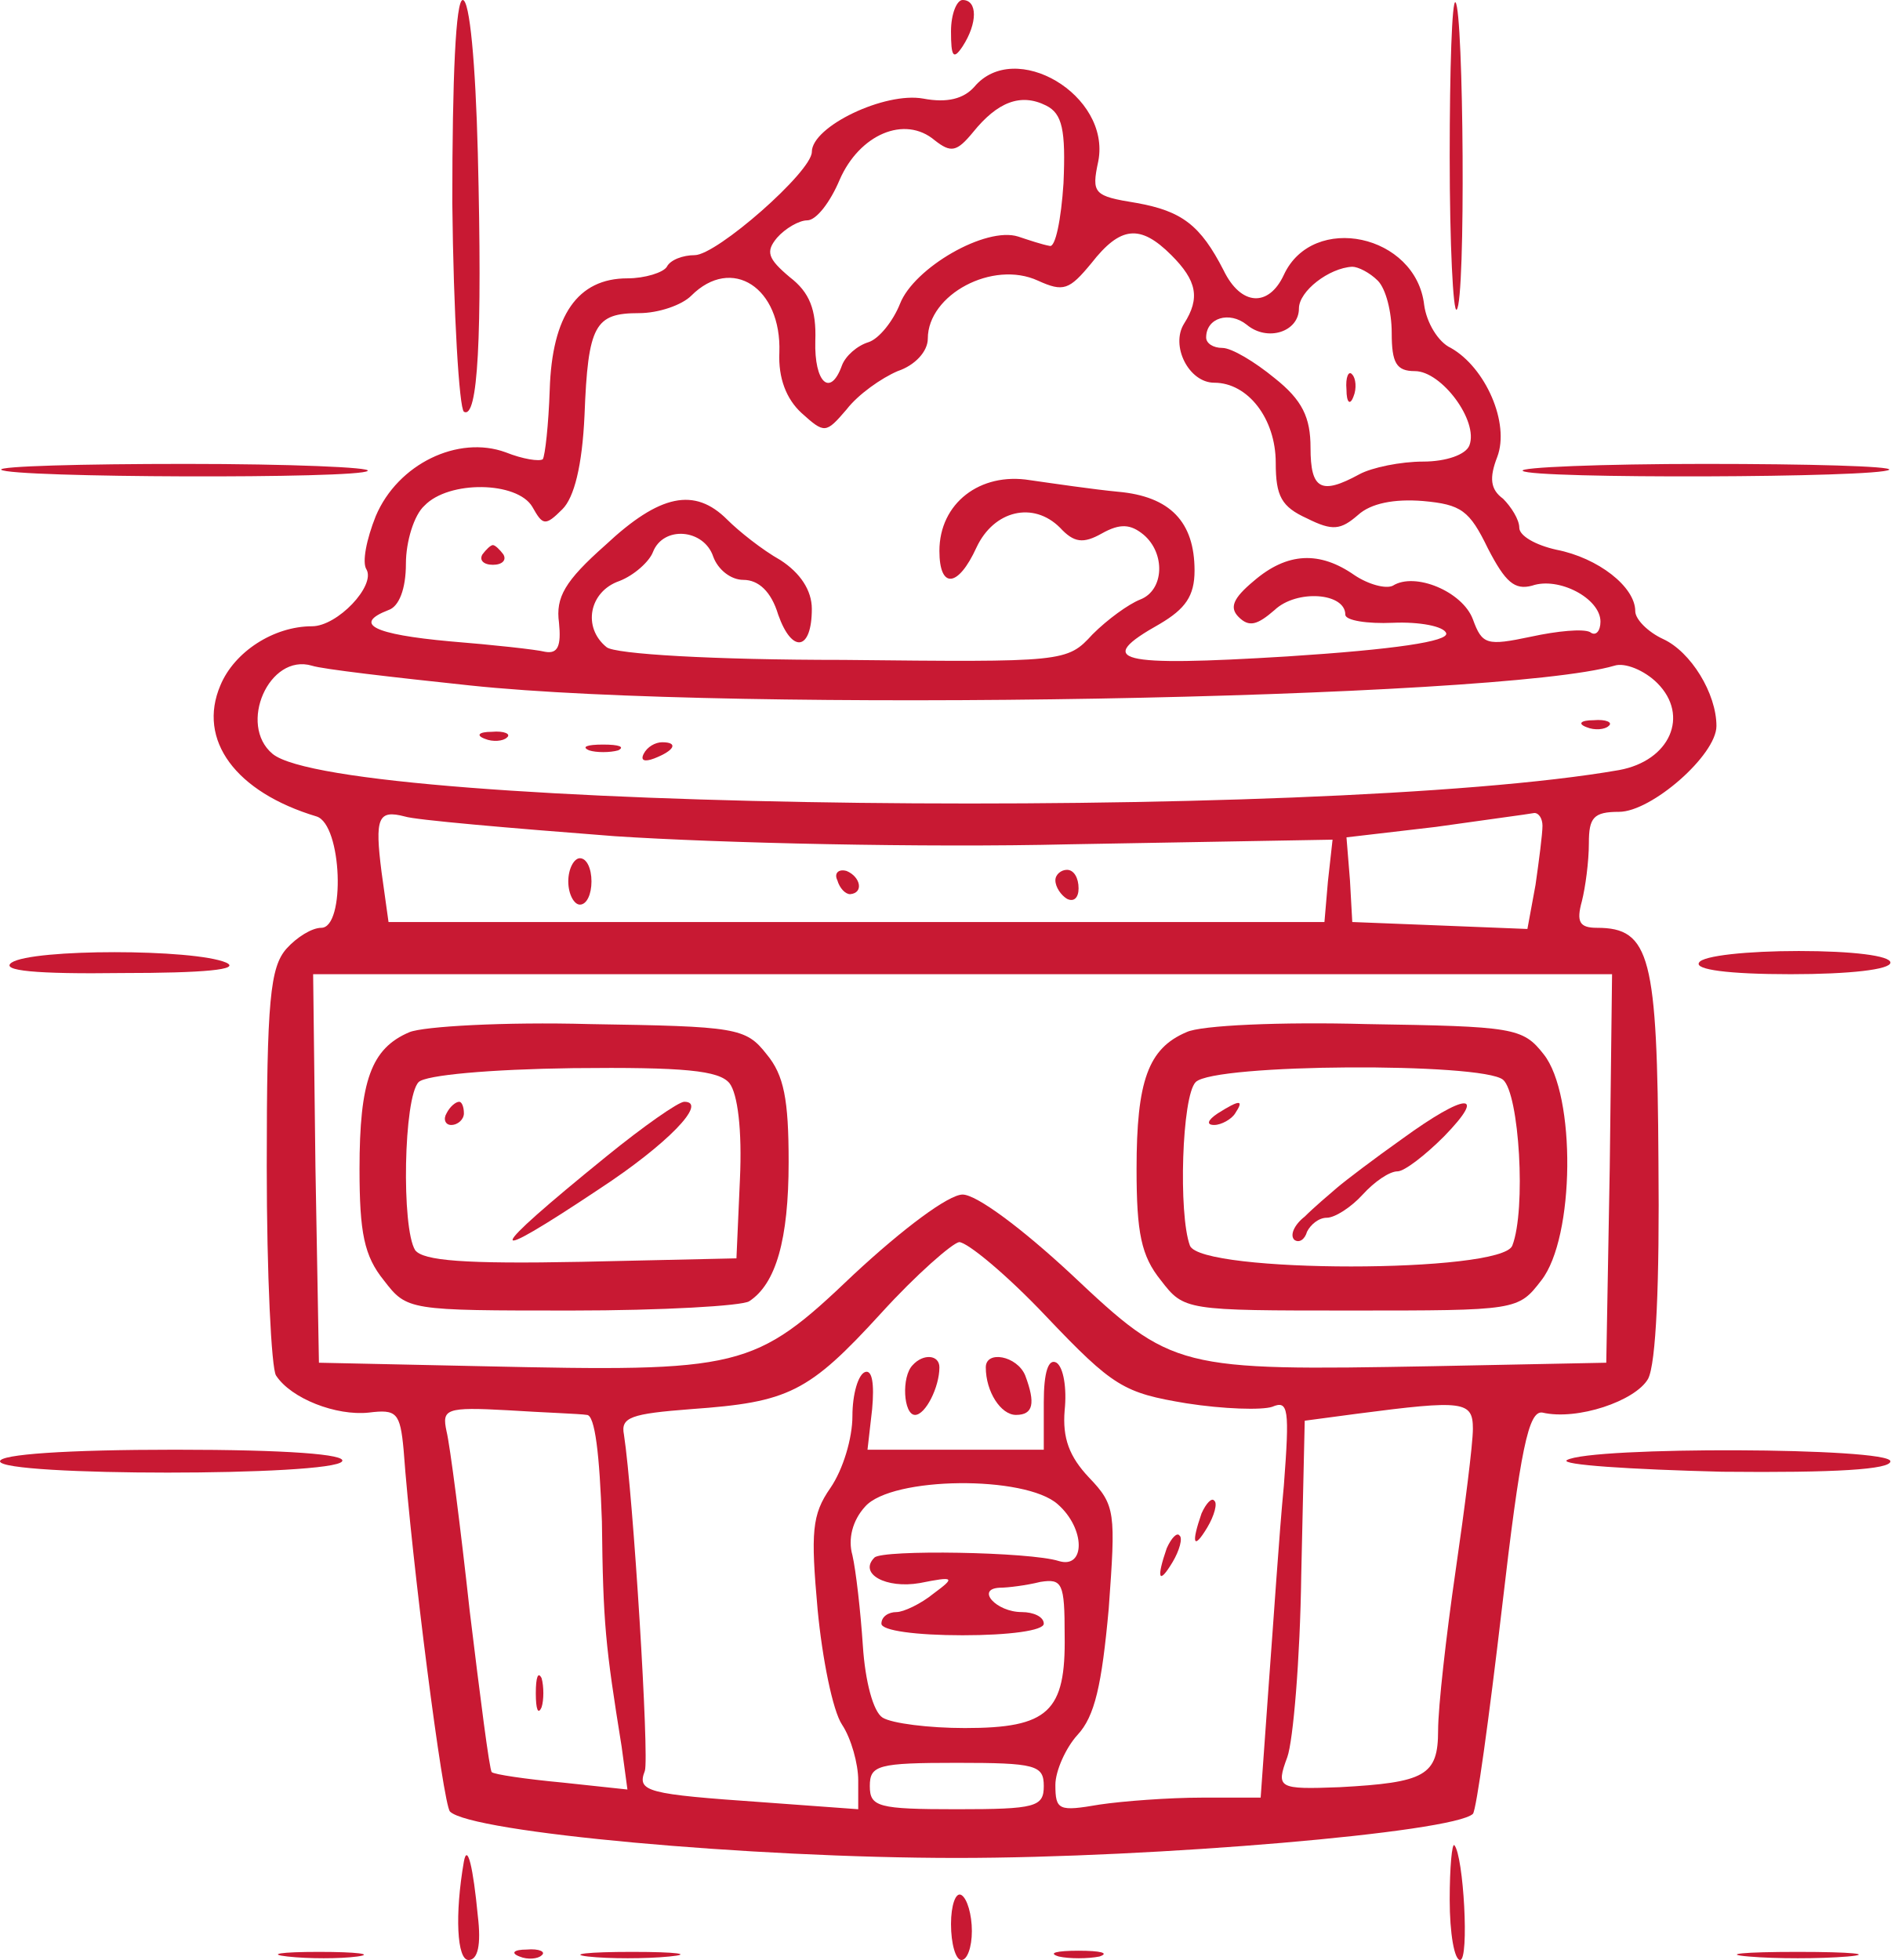
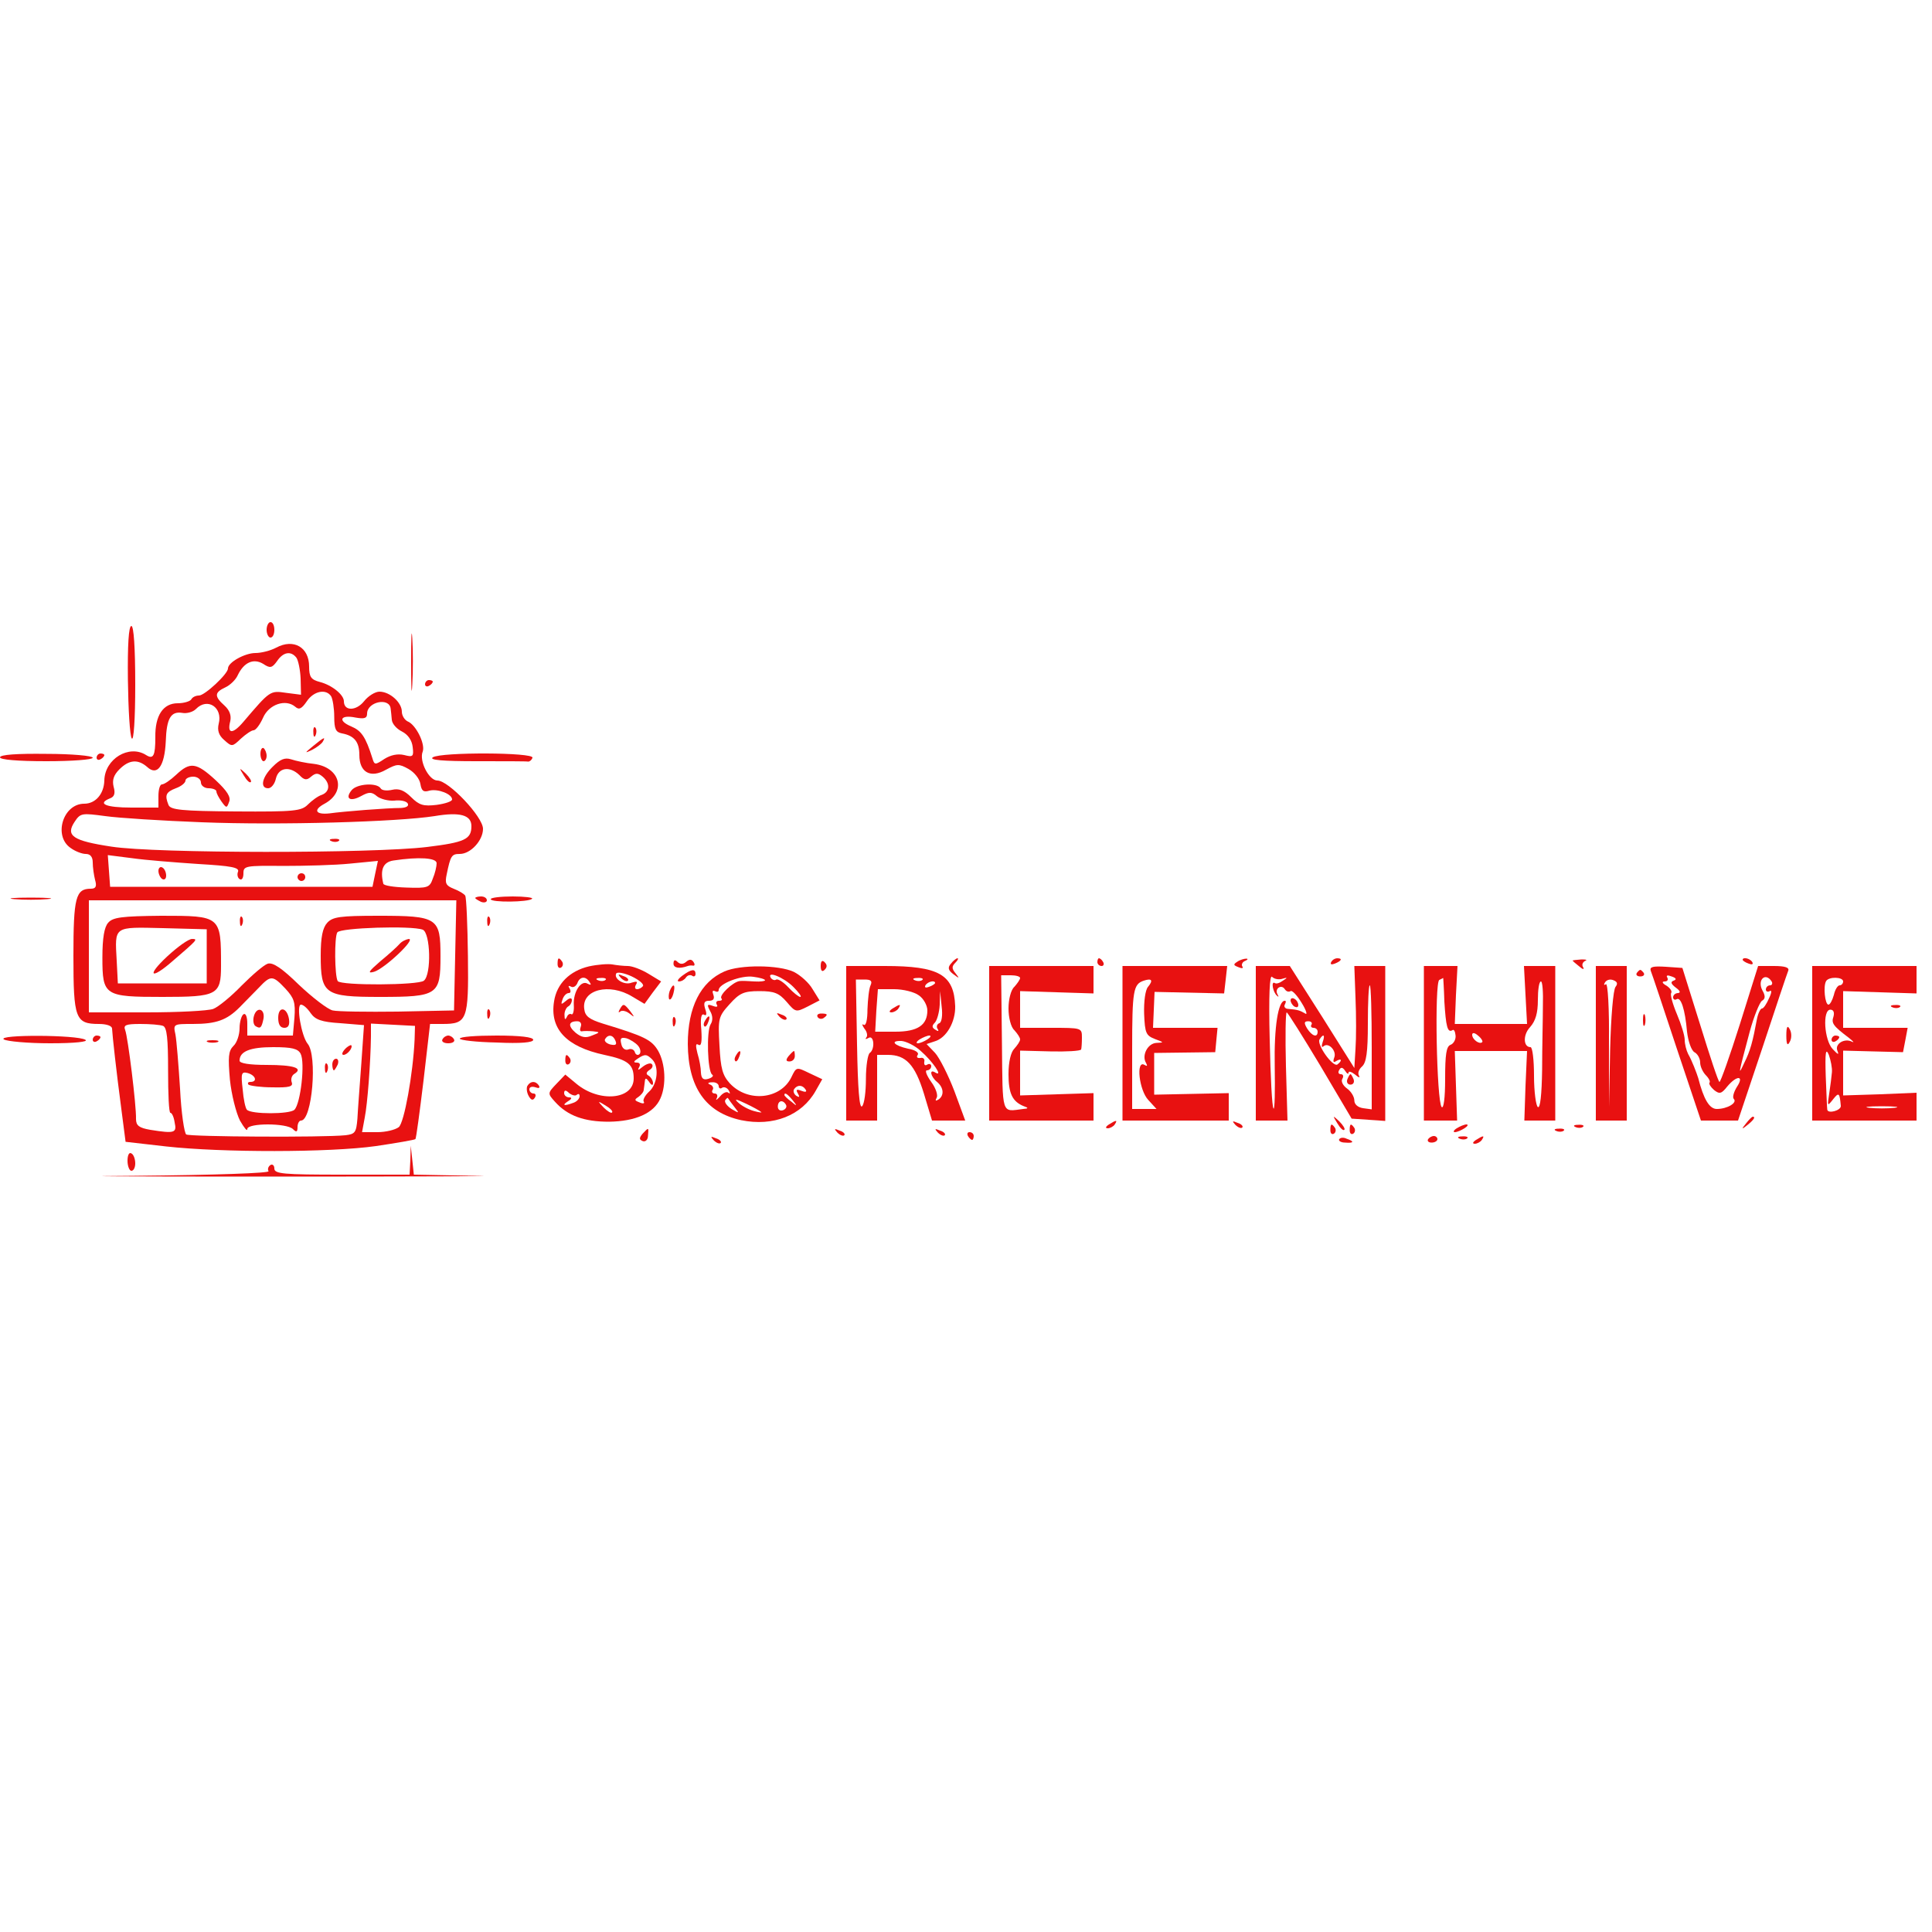
- <svg xmlns="http://www.w3.org/2000/svg" version="1.0" width="163pt" height="169pt" viewBox="0 0 163 169" preserveAspectRatio="xMidYMid meet">
-   <g transform="translate(0,169) scale(0.1,-0.1)" fill="#c81933" stroke="none">
-     <path d="M390 1515 c1 -96 6 -177 10 -180 12 -7 16 63 12 223 -2 78 -7 132 -13 132 -6 0 -9 -66 -9 -175z" />
-     <path d="M820 1663 c0 -22 2 -25 10 -13 13 20 13 40 0 40 -5 0 -10 -12 -10 -27z" />
-     <path d="M1250 1555 c0 -76 3 -135 6 -132 8 7 6 258 -1 265 -3 3 -5 -57 -5 -133z" />
-     <path d="M840 1615 c-9 -10 -23 -14 -44 -10 -33 6 -96 -24 -96 -46 0 -17 -82 -89 -101 -89 -10 0 -21 -4 -24 -10 -3 -5 -19 -10 -34 -10 -43 0 -65 -32 -67 -96 -1 -30 -4 -57 -6 -60 -3 -2 -17 0 -32 6 -41 15 -93 -10 -112 -55 -8 -20 -12 -40 -8 -46 8 -14 -25 -49 -47 -49 -33 0 -67 -22 -79 -51 -20 -47 13 -92 83 -113 22 -7 25 -96 4 -96 -8 0 -21 -8 -30 -18 -14 -16 -17 -44 -17 -188 0 -93 4 -174 8 -180 13 -20 52 -35 80 -32 24 3 27 0 30 -32 7 -96 34 -306 40 -312 18 -18 259 -40 437 -40 171 0 428 22 445 38 3 3 14 83 25 177 16 138 23 171 35 169 30 -7 80 10 91 29 7 13 10 83 9 187 -1 177 -7 202 -53 202 -15 0 -18 5 -13 23 3 12 6 34 6 50 0 22 4 27 26 27 28 0 84 49 84 74 0 28 -22 64 -46 75 -13 6 -24 17 -24 24 0 21 -32 46 -68 53 -18 4 -32 12 -32 19 0 7 -7 18 -14 25 -11 8 -12 18 -5 36 11 29 -10 77 -40 94 -11 5 -21 22 -23 37 -7 61 -96 80 -121 26 -13 -28 -37 -27 -52 4 -20 39 -36 51 -75 58 -37 6 -39 8 -33 36 11 57 -72 106 -107 64z m77 -83 c-2 -31 -7 -56 -12 -54 -6 1 -18 5 -27 8 -28 9 -90 -27 -102 -58 -6 -15 -18 -30 -27 -33 -10 -3 -20 -12 -23 -20 -10 -28 -24 -15 -23 21 1 27 -5 42 -22 55 -19 16 -21 22 -11 34 7 8 19 15 26 15 8 0 20 16 28 35 17 39 56 56 82 34 14 -11 19 -10 33 7 21 26 41 34 63 23 14 -7 17 -21 15 -67z m93 -62 c22 -22 25 -37 11 -59 -12 -19 4 -51 26 -51 29 0 53 -31 53 -69 0 -29 5 -38 27 -48 22 -11 29 -10 44 3 11 10 31 14 56 12 33 -3 40 -8 56 -41 15 -29 23 -36 38 -32 23 8 59 -11 59 -31 0 -8 -4 -13 -9 -9 -6 3 -28 1 -51 -4 -38 -8 -42 -7 -50 15 -9 24 -50 41 -69 29 -6 -3 -21 1 -33 9 -30 21 -58 20 -87 -5 -18 -15 -21 -23 -13 -31 9 -9 16 -7 31 6 19 18 61 15 61 -4 0 -5 19 -8 41 -7 23 1 44 -3 46 -9 2 -7 -44 -14 -137 -20 -147 -9 -167 -4 -110 28 22 13 30 24 30 46 0 42 -21 64 -66 68 -21 2 -55 7 -76 10 -43 7 -78 -20 -78 -61 0 -33 16 -32 32 3 15 32 49 40 72 17 12 -13 20 -14 36 -5 16 9 25 8 36 -1 19 -16 18 -48 -3 -56 -10 -4 -28 -17 -41 -30 -22 -24 -24 -24 -215 -22 -112 0 -197 5 -204 11 -21 17 -15 48 11 57 13 5 26 17 29 25 9 23 44 20 52 -4 4 -11 15 -20 26 -20 13 0 24 -10 30 -30 12 -34 29 -31 29 5 0 16 -10 31 -27 42 -16 9 -36 25 -46 35 -28 28 -58 22 -105 -22 -35 -31 -43 -45 -40 -67 2 -20 -1 -27 -12 -25 -8 2 -45 6 -82 9 -66 6 -84 15 -53 27 9 3 15 18 15 40 0 19 7 42 16 50 21 22 80 21 93 -1 9 -16 11 -17 26 -2 10 10 17 37 19 81 3 78 9 88 47 88 17 0 37 7 45 15 35 35 78 7 76 -49 -1 -22 6 -40 19 -52 20 -18 21 -18 39 3 10 13 30 27 44 33 15 5 26 17 26 28 0 38 56 68 95 50 22 -10 27 -8 46 15 25 32 42 34 69 7z m178 -22 c7 -7 12 -27 12 -45 0 -26 4 -33 20 -33 23 0 55 -43 47 -64 -3 -8 -20 -14 -40 -14 -19 0 -44 -5 -55 -11 -33 -18 -42 -13 -42 23 0 26 -7 41 -31 60 -17 14 -37 26 -45 26 -8 0 -14 4 -14 9 0 17 20 23 35 11 18 -15 45 -6 45 14 0 15 26 35 46 36 5 0 15 -5 22 -12z m-783 -349 c226 -24 888 -12 987 17 9 3 26 -4 37 -15 28 -28 11 -67 -33 -75 -258 -45 -1102 -35 -1161 14 -30 25 -3 87 34 76 9 -3 70 -10 136 -17z m125 -130 c91 -6 267 -10 392 -7 l227 4 -4 -36 -3 -35 -403 0 -404 0 -6 43 c-6 47 -3 54 20 48 9 -3 90 -10 181 -17z m800 9 c0 -7 -3 -30 -6 -51 l-7 -38 -75 3 -76 3 -2 36 -3 37 77 9 c42 6 80 11 85 12 4 0 7 -5 7 -11z m58 -295 l-3 -168 -150 -3 c-220 -4 -224 -3 -311 79 -43 40 -82 69 -94 69 -12 0 -51 -29 -94 -69 -86 -82 -96 -84 -321 -79 l-140 3 -3 168 -2 167 560 0 560 0 -2 -167z m-486 -128 c58 -61 67 -66 121 -75 32 -5 65 -6 74 -3 14 6 15 -2 10 -68 -4 -41 -9 -118 -13 -171 l-7 -98 -51 0 c-28 0 -68 -3 -88 -6 -35 -6 -38 -5 -38 17 0 12 9 32 19 43 15 16 21 43 27 109 6 83 6 89 -17 113 -17 18 -23 34 -21 58 2 19 -1 37 -7 41 -7 4 -11 -8 -11 -34 l0 -41 -76 0 -76 0 4 35 c2 22 0 34 -6 32 -6 -2 -11 -19 -11 -38 0 -19 -8 -46 -19 -62 -16 -23 -17 -38 -11 -105 4 -42 13 -87 21 -99 8 -12 14 -34 14 -48 l0 -25 -82 6 c-100 7 -109 9 -102 27 4 11 -10 238 -18 290 -3 15 6 18 58 22 84 6 101 14 164 83 30 33 61 60 67 61 7 0 41 -28 75 -64z m-396 -85 c7 0 11 -34 13 -92 1 -88 3 -107 17 -194 l5 -37 -56 6 c-32 3 -59 7 -61 9 -2 2 -10 65 -19 139 -8 73 -17 143 -20 155 -4 19 -1 21 53 18 31 -2 62 -3 68 -4z m764 -12 c0 -13 -7 -68 -15 -123 -8 -55 -15 -117 -15 -137 0 -39 -11 -45 -85 -49 -53 -2 -55 -1 -45 26 5 14 11 84 12 157 l3 133 45 6 c92 12 100 11 100 -13z m-358 -65 c24 -21 24 -56 1 -49 -25 8 -152 10 -159 3 -14 -14 10 -27 39 -22 30 6 31 5 12 -9 -11 -9 -26 -16 -32 -16 -7 0 -13 -4 -13 -10 0 -6 30 -10 70 -10 40 0 70 4 70 10 0 6 -9 10 -19 10 -22 0 -40 20 -19 21 7 0 23 2 35 5 19 3 21 -1 21 -46 1 -66 -14 -80 -86 -80 -31 0 -63 4 -71 9 -8 5 -15 31 -17 62 -2 30 -6 65 -9 78 -4 14 0 30 11 42 23 26 138 27 166 2z m-12 -243 c0 -18 -7 -20 -75 -20 -68 0 -75 2 -75 20 0 18 7 20 75 20 68 0 75 -2 75 -20z" />
-     <path d="M416 1212 c-3 -5 1 -9 9 -9 8 0 12 4 9 9 -3 4 -7 8 -9 8 -2 0 -6 -4 -9 -8z" />
-     <path d="M1161 1354 c0 -11 3 -14 6 -6 3 7 2 16 -1 19 -3 4 -6 -2 -5 -13z" />
-     <path d="M1368 1063 c7 -3 16 -2 19 1 4 3 -2 6 -13 5 -11 0 -14 -3 -6 -6z" />
-     <path d="M418 1053 c7 -3 16 -2 19 1 4 3 -2 6 -13 5 -11 0 -14 -3 -6 -6z" />
-     <path d="M508 1043 c6 -2 18 -2 25 0 6 3 1 5 -13 5 -14 0 -19 -2 -12 -5z" />
-     <path d="M555 1040 c-3 -6 1 -7 9 -4 18 7 21 14 7 14 -6 0 -13 -4 -16 -10z" />
-     <path d="M490 930 c0 -11 5 -20 10 -20 6 0 10 9 10 20 0 11 -4 20 -10 20 -5 0 -10 -9 -10 -20z" />
-     <path d="M722 931 c2 -7 7 -12 11 -12 12 1 9 15 -3 20 -7 2 -11 -2 -8 -8z" />
-     <path d="M910 931 c0 -6 5 -13 10 -16 6 -3 10 1 10 9 0 9 -4 16 -10 16 -5 0 -10 -4 -10 -9z" />
-     <path d="M353 800 c-33 -14 -43 -42 -43 -118 0 -55 4 -75 21 -96 20 -26 21 -26 162 -26 78 0 147 4 153 8 23 15 34 53 34 120 0 54 -4 75 -19 93 -18 23 -26 24 -153 26 -73 2 -143 -2 -155 -7z m276 -44 c7 -9 11 -40 9 -83 l-3 -68 -134 -3 c-101 -2 -136 1 -143 10 -12 19 -10 132 3 145 6 6 61 11 133 12 96 1 126 -2 135 -13z" />
-     <path d="M385 730 c-3 -5 -1 -10 4 -10 6 0 11 5 11 10 0 6 -2 10 -4 10 -3 0 -8 -4 -11 -10z" />
-     <path d="M523 693 c-106 -86 -108 -96 -6 -28 58 38 94 75 73 75 -5 0 -35 -21 -67 -47z" />
-     <path d="M1023 800 c-33 -14 -43 -42 -43 -118 0 -55 4 -75 21 -96 20 -26 21 -26 164 -26 143 0 144 0 164 26 29 37 30 160 2 195 -18 23 -26 24 -153 26 -73 2 -143 -1 -155 -7z m273 -41 c14 -12 20 -112 8 -143 -9 -24 -269 -24 -278 0 -10 27 -7 129 5 141 16 16 247 17 265 2z" />
-     <path d="M1050 730 c-9 -6 -10 -10 -3 -10 6 0 15 5 18 10 8 12 4 12 -15 0z" />
-     <path d="M1209 708 c-24 -17 -49 -36 -56 -42 -7 -6 -20 -17 -28 -25 -9 -7 -13 -16 -9 -20 4 -3 9 0 11 7 3 6 10 12 17 12 7 0 21 9 31 20 10 11 23 20 30 20 6 0 24 14 40 30 38 39 19 38 -36 -2z" />
-     <path d="M787 513 c-10 -10 -8 -43 2 -43 9 0 21 24 21 41 0 11 -14 12 -23 2z" />
-     <path d="M850 511 c0 -21 13 -41 26 -41 15 0 17 10 8 34 -7 17 -34 22 -34 7z" />
-     <path d="M1036 385 c-9 -26 -7 -32 5 -12 6 10 9 21 6 23 -2 3 -7 -2 -11 -11z" />
-     <path d="M1006 355 c-9 -26 -7 -32 5 -12 6 10 9 21 6 23 -2 3 -7 -2 -11 -11z" />
-     <path d="M462 230 c0 -14 2 -19 5 -12 2 6 2 18 0 25 -3 6 -5 1 -5 -13z" />
-     <path d="M1 1285 c7 -7 310 -8 316 -1 4 3 -67 6 -157 6 -90 0 -161 -2 -159 -5z" />
-     <path d="M1313 1284 c7 -7 308 -6 316 1 2 3 -69 5 -159 5 -90 0 -161 -3 -157 -6z" />
-     <path d="M10 860 c-10 -7 21 -10 95 -9 71 0 103 3 90 9 -28 12 -167 12 -185 0z" />
-     <path d="M1465 860 c-4 -6 25 -10 79 -10 51 0 86 4 86 10 0 6 -33 10 -79 10 -44 0 -83 -4 -86 -10z" />
-     <path d="M0 430 c0 -13 287 -13 295 0 4 6 -47 10 -144 10 -94 0 -151 -4 -151 -10z" />
-     <path d="M1351 431 c-6 -4 54 -8 134 -10 98 -1 145 2 145 9 0 12 -259 13 -279 1z" />
-     <path d="M1250 52 c0 -29 4 -52 9 -52 8 0 3 90 -5 99 -2 2 -4 -19 -4 -47z" />
-     <path d="M400 85 c-8 -46 -6 -85 4 -85 8 0 11 13 8 38 -4 42 -9 63 -12 47z" />
-     <path d="M820 31 c0 -17 4 -31 9 -31 5 0 9 11 9 25 0 14 -4 28 -9 31 -5 3 -9 -9 -9 -25z" />
-     <path d="M248 3 c18 -2 45 -2 60 0 15 2 0 4 -33 4 -33 0 -45 -2 -27 -4z" />
-     <path d="M448 3 c7 -3 16 -2 19 1 4 3 -2 6 -13 5 -11 0 -14 -3 -6 -6z" />
-     <path d="M507 3 c18 -2 50 -2 70 0 21 2 7 4 -32 4 -38 0 -55 -2 -38 -4z" />
-     <path d="M913 3 c9 -2 25 -2 35 0 9 3 1 5 -18 5 -19 0 -27 -2 -17 -5z" />
-     <path d="M1508 3 c23 -2 61 -2 85 0 23 2 4 4 -43 4 -47 0 -66 -2 -42 -4z" />
+ <svg xmlns="http://www.w3.org/2000/svg" version="1.0" width="500pt" height="500pt" viewBox="0 0 500 500" preserveAspectRatio="xMidYMid meet">
+   <g transform="translate(0,500) scale(0.1,-0.1)" fill="#e81111" stroke="none">
+     <path d="M1064 3285 c0 -66 1 -92 3 -57 2 34 2 88 0 120 -2 31 -3 3 -3 -63z" />
+     <path d="M690 3370 c0 -11 5 -20 10 -20 6 0 10 9 10 20 0 11 -4 20 -10 20 -5 0 -10 -9 -10 -20z" />
+     <path d="M331 3241 c1 -76 5 -145 10 -152 5 -8 9 49 9 139 0 98 -4 152 -10 152 -7 0 -10 -49 -9 -139z" />
+     <path d="M715 3324 c-15 -8 -39 -14 -54 -14 -27 0 -71 -24 -71 -40 0 -14 -60 -70 -75 -70 -8 0 -17 -4 -20 -10 -3 -5 -19 -10 -35 -10 -38 0 -59 -32 -58 -88 0 -48 -5 -58 -24 -46 -44 28 -107 -10 -108 -66 -1 -35 -23 -60 -52 -60 -55 0 -80 -83 -36 -114 12 -9 30 -16 40 -16 12 0 18 -8 18 -22 0 -13 3 -33 6 -45 5 -17 2 -23 -11 -23 -39 0 -45 -22 -45 -174 0 -162 5 -176 66 -176 20 0 34 -5 34 -12 1 -19 11 -110 24 -208 l11 -85 105 -12 c144 -16 423 -16 543 1 54 8 100 16 102 18 2 1 11 69 21 151 l17 147 32 0 c64 0 68 10 66 175 -1 81 -4 152 -7 157 -3 5 -17 13 -30 18 -20 8 -23 14 -18 37 10 49 13 53 34 53 28 0 60 35 60 65 0 31 -89 125 -118 125 -22 0 -48 51 -38 75 7 20 -18 70 -39 78 -8 4 -15 15 -15 25 0 24 -31 52 -58 52 -11 0 -29 -11 -40 -25 -20 -25 -52 -26 -52 0 0 17 -31 42 -62 50 -23 6 -28 13 -28 40 0 50 -40 73 -85 49z m52 -26 c5 -7 10 -32 11 -54 l1 -42 -39 5 c-41 6 -41 6 -110 -75 -28 -33 -43 -32 -34 2 3 15 -2 28 -15 40 -27 24 -26 34 2 47 13 6 27 20 32 31 16 34 41 45 66 30 18 -12 23 -11 36 7 16 24 36 27 50 9z m90 -100 c4 -7 8 -31 8 -53 0 -32 4 -40 20 -43 32 -6 45 -22 45 -56 0 -45 29 -61 69 -38 28 15 33 16 58 2 16 -9 29 -26 31 -39 3 -18 8 -22 24 -17 22 5 58 -9 58 -23 0 -5 -18 -11 -40 -14 -34 -4 -45 -1 -66 20 -18 18 -32 23 -49 19 -13 -3 -27 -2 -30 4 -10 15 -61 12 -75 -5 -18 -22 -4 -31 25 -15 20 11 27 11 41 -1 9 -7 29 -12 44 -11 16 2 31 -1 35 -7 4 -7 -3 -11 -17 -12 -36 0 -150 -9 -185 -14 -37 -4 -43 9 -13 25 57 31 41 94 -27 103 -21 2 -48 8 -60 12 -16 5 -28 0 -47 -19 -28 -27 -34 -56 -12 -56 8 0 17 11 20 25 7 29 36 33 61 9 12 -13 19 -14 30 -4 12 10 18 10 30 0 20 -17 19 -39 -2 -47 -10 -3 -26 -15 -36 -25 -17 -17 -34 -19 -187 -18 -140 1 -169 4 -174 17 -10 25 -7 33 19 43 14 5 25 14 25 20 0 5 9 10 20 10 11 0 20 -7 20 -15 0 -8 9 -15 20 -15 11 0 20 -4 20 -8 0 -5 6 -16 13 -26 13 -18 14 -18 20 -1 5 12 -5 28 -35 56 -50 46 -66 48 -102 14 -15 -14 -31 -25 -37 -25 -5 0 -9 -13 -9 -30 l0 -30 -70 0 c-66 0 -90 10 -55 24 11 4 14 13 9 30 -4 17 0 30 15 45 25 25 48 27 72 6 26 -24 45 2 48 66 2 60 13 79 43 74 11 -2 27 2 35 10 30 31 70 4 59 -38 -4 -17 0 -30 14 -42 20 -18 21 -18 43 3 13 12 28 22 33 22 6 0 17 15 25 33 15 34 58 49 83 28 10 -9 17 -5 30 14 18 27 50 33 63 13z m154 -32 c1 -6 2 -19 3 -29 1 -10 12 -23 26 -30 16 -8 26 -23 28 -40 3 -25 1 -27 -22 -21 -17 4 -35 0 -51 -10 -24 -16 -26 -16 -31 1 -18 57 -29 72 -55 83 -36 15 -28 31 11 23 23 -4 30 -2 30 10 0 31 58 43 61 13z m-489 -294 c203 -8 507 1 603 16 65 11 95 3 95 -26 0 -34 -17 -42 -115 -54 -140 -17 -703 -17 -817 1 -99 15 -119 28 -95 64 15 23 19 23 79 15 35 -5 147 -12 250 -16z m-9 -108 c86 -5 107 -9 103 -20 -3 -7 -1 -16 4 -19 6 -4 10 3 10 15 0 19 5 20 103 19 56 0 134 2 173 6 l72 7 -7 -33 -7 -34 -339 0 -340 0 -3 41 -3 41 63 -8 c35 -5 112 -11 171 -15z m617 2 c0 -8 -4 -26 -10 -40 -8 -23 -13 -25 -68 -23 -32 1 -59 5 -60 10 -9 37 0 56 26 60 66 10 112 7 112 -7z m48 -238 l-3 -143 -145 -3 c-80 -1 -156 0 -169 3 -13 3 -52 33 -87 66 -45 44 -68 59 -81 55 -10 -3 -40 -29 -68 -57 -27 -28 -60 -55 -73 -60 -13 -5 -91 -9 -173 -9 l-149 0 0 145 0 145 475 0 476 0 -3 -142z m-439 -87 c22 -24 26 -35 23 -75 l-4 -46 -59 0 -59 0 0 31 c0 17 -4 28 -10 24 -5 -3 -10 -20 -10 -36 0 -17 -7 -38 -16 -46 -13 -13 -14 -29 -9 -87 4 -39 16 -86 26 -106 11 -19 19 -29 19 -22 0 16 102 16 118 0 9 -9 12 -8 12 5 0 9 4 17 9 17 29 0 43 169 17 199 -16 20 -30 101 -17 101 6 0 17 -10 25 -22 12 -17 28 -23 77 -26 l61 -5 -7 -101 c-4 -55 -9 -119 -10 -141 -3 -36 -6 -40 -31 -43 -59 -6 -402 -4 -412 2 -5 3 -13 56 -16 118 -4 62 -9 125 -12 141 -6 27 -5 27 45 27 61 0 88 10 121 43 14 14 36 37 50 51 31 33 36 32 69 -3z m-317 -96 c10 -4 13 -33 13 -115 0 -61 2 -110 6 -110 4 0 9 -11 11 -25 6 -27 0 -29 -63 -19 -29 5 -37 11 -37 28 1 35 -21 212 -28 230 -5 13 1 16 39 16 25 0 51 -2 59 -5z m651 -35 c-4 -89 -27 -216 -41 -227 -9 -7 -34 -13 -55 -13 l-40 0 7 38 c7 35 15 140 16 210 l0 33 57 -3 57 -3 -1 -35z m-295 -37 c12 -23 0 -129 -16 -145 -12 -12 -112 -12 -123 0 -4 4 -9 28 -11 53 -5 42 -3 46 13 42 21 -6 26 -23 7 -23 -6 0 -8 -3 -5 -7 4 -3 32 -7 62 -7 44 -1 54 2 50 13 -3 8 0 18 7 22 24 15 -3 23 -72 23 -44 0 -70 4 -70 11 0 24 27 35 87 35 49 0 64 -4 71 -17z" />
+     <path d="M811 3104 c0 -11 3 -14 6 -6 3 7 2 16 -1 19 -3 4 -6 -2 -5 -13z" />
+     <path d="M810 3069 c-22 -18 -22 -19 -3 -10 12 6 25 16 28 21 9 15 3 12 -25 -11z" />
+     <path d="M674 3049 c0 -10 4 -19 8 -19 4 0 8 6 8 14 0 8 -4 17 -8 20 -4 2 -8 -4 -8 -15z" />
+     <path d="M631 2993 c7 -12 15 -20 18 -17 3 2 -3 12 -13 22 -17 16 -18 16 -5 -5z" />
+     <path d="M858 2823 c7 -3 16 -2 19 1 4 3 -2 6 -13 5 -11 0 -14 -3 -6 -6z" />
+     <path d="M410 2746 c0 -8 5 -18 10 -21 6 -3 10 1 10 9 0 8 -4 18 -10 21 -5 3 -10 -1 -10 -9z" />
+     <path d="M770 2730 c0 -5 5 -10 10 -10 6 0 10 5 10 10 0 6 -4 10 -10 10 -5 0 -10 -4 -10 -10z" />
+     <path d="M280 2612 c-10 -11 -15 -39 -15 -90 0 -99 5 -102 156 -102 141 0 151 5 151 80 0 130 0 130 -155 130 -102 -1 -125 -4 -137 -18z m255 -87 l0 -70 -115 0 -115 0 -3 59 c-5 90 -9 87 120 84 l113 -3 0 -70z" />
+     <path d="M433 2525 c-55 -51 -43 -62 14 -12 64 55 66 57 50 57 -9 0 -37 -20 -64 -45z" />
+     <path d="M621 2614 c0 -11 3 -14 6 -6 3 7 2 16 -1 19 -3 4 -6 -2 -5 -13z" />
+     <path d="M847 2612 c-12 -13 -17 -37 -17 -85 0 -100 10 -107 153 -107 150 0 157 5 157 105 0 100 -7 105 -161 105 -100 0 -118 -3 -132 -18z m247 -18 c20 -8 23 -116 3 -132 -14 -12 -215 -13 -223 -1 -8 13 -9 114 -1 126 7 12 192 18 221 7z" />
+     <path d="M1034 2557 c-6 -7 -28 -27 -50 -45 -30 -26 -34 -32 -16 -27 27 8 109 85 90 85 -7 -1 -18 -6 -24 -13z" />
+     <path d="M657 2370 c-3 -11 -1 -23 5 -26 12 -7 15 -4 20 20 4 26 -18 32 -25 6z" />
+     <path d="M720 2366 c0 -17 5 -26 16 -26 10 0 14 7 12 22 -5 32 -28 35 -28 4z" />
+     <path d="M538 2303 c6 -2 18 -2 25 0 6 3 1 5 -13 5 -14 0 -19 -2 -12 -5z" />
+     <path d="M892 2284 c-7 -8 -8 -14 -3 -14 10 0 25 19 20 25 -2 1 -10 -3 -17 -11z" />
+     <path d="M860 2245 c0 -8 2 -15 4 -15 2 0 6 7 10 15 3 8 1 15 -4 15 -6 0 -10 -7 -10 -15z" />
+     <path d="M841 2234 c0 -11 3 -14 6 -6 3 7 2 16 -1 19 -3 4 -6 -2 -5 -13z" />
+     <path d="M1100 3229 c0 -5 5 -7 10 -4 6 3 10 8 10 11 0 2 -4 4 -10 4 -5 0 -10 -5 -10 -11z" />
+     <path d="M0 3040 c0 -6 45 -10 120 -10 66 0 120 4 120 9 0 5 -54 10 -120 10 -76 1 -120 -2 -120 -9z" />
+     <path d="M250 3039 c0 -5 5 -7 10 -4 6 3 10 8 10 11 0 2 -4 4 -10 4 -5 0 -10 -5 -10 -11z" />
+     <path d="M1120 3040 c-10 -7 26 -10 113 -10 70 0 130 0 134 -1 4 0 9 4 11 10 5 14 -237 15 -258 1z" />
+     <path d="M37 2673 c24 -2 62 -2 85 0 24 2 5 4 -42 4 -47 0 -66 -2 -43 -4z" />
+     <path d="M1230 2676 c0 -2 7 -6 15 -10 8 -3 15 -1 15 4 0 6 -7 10 -15 10 -8 0 -15 -2 -15 -4z" />
+     <path d="M1270 2673 c0 -9 98 -8 107 1 4 3 -19 6 -50 6 -31 0 -57 -3 -57 -7z" />
+     <path d="M1261 2614 c0 -11 3 -14 6 -6 3 7 2 16 -1 19 -3 4 -6 -2 -5 -13z" />
+     <path d="M1443 2505 c0 -8 4 -12 9 -9 5 3 6 10 3 15 -9 13 -12 11 -12 -6z" />
+     <path d="M1743 2506 c0 -11 15 -14 37 -6 3 1 9 2 13 1 5 -1 6 3 2 9 -5 8 -11 8 -19 1 -8 -7 -16 -7 -23 0 -6 6 -10 5 -10 -5z" />
+     <path d="M2124 2500 c0 -13 4 -16 10 -10 7 7 7 13 0 20 -6 6 -10 3 -10 -10z" />
+     <path d="M2461 2506 c-9 -10 -7 -17 6 -27 16 -12 17 -12 6 2 -10 12 -10 18 -1 27 7 7 9 12 6 12 -3 0 -11 -6 -17 -14z" />
+     <path d="M2840 2510 c0 -5 5 -10 11 -10 5 0 7 5 4 10 -3 6 -8 10 -11 10 -2 0 -4 -4 -4 -10z" />
+     <path d="M3202 2511 c-11 -7 -10 -9 3 -14 9 -4 14 -3 10 2 -3 5 1 12 7 14 7 3 9 6 3 6 -5 0 -16 -3 -23 -8z" />
+     <path d="M3445 2510 c-3 -6 1 -7 9 -4 18 7 21 14 7 14 -6 0 -13 -4 -16 -10z" />
+     <path d="M4070 2514 c0 -1 8 -8 17 -15 9 -8 14 -9 10 -2 -4 6 -1 13 5 16 7 3 3 4 -9 4 -13 -1 -23 -2 -23 -3z" />
+     <path d="M4510 2516 c0 -2 7 -7 16 -10 8 -3 12 -2 9 4 -6 10 -25 14 -25 6z" />
+     <path d="M1524 2499 c-50 -12 -83 -45 -90 -90 -12 -72 32 -118 130 -139 62 -13 76 -25 76 -61 0 -55 -89 -63 -148 -14 l-29 24 -23 -24 c-23 -24 -23 -25 -4 -46 33 -37 76 -52 140 -52 69 1 116 22 133 60 16 35 13 91 -6 124 -17 28 -34 37 -143 70 -35 11 -46 19 -48 38 -7 50 65 68 124 32 l32 -19 21 29 22 29 -33 20 c-18 11 -42 20 -53 20 -11 0 -29 2 -40 4 -11 2 -38 0 -61 -5z m140 -51 c-3 -4 -10 -8 -15 -8 -6 0 -7 5 -3 12 5 8 2 9 -11 5 -19 -8 -48 10 -40 24 3 4 21 1 40 -8 19 -9 32 -20 29 -25z m-138 10 c5 -7 3 -8 -5 -4 -17 11 -38 -21 -36 -55 1 -15 -2 -26 -6 -24 -4 3 -10 -1 -12 -7 -4 -8 -6 -7 -6 4 -1 9 4 20 9 23 6 3 10 11 10 17 0 6 -6 6 -15 -2 -13 -11 -14 -10 -9 4 3 9 10 16 16 16 5 0 6 5 2 12 -4 6 -3 8 3 5 6 -4 13 0 17 8 6 18 22 20 32 3z m41 6 c-3 -3 -12 -4 -19 -1 -8 3 -5 6 6 6 11 1 17 -2 13 -5z m-64 -121 c-3 -8 -2 -13 3 -12 5 1 18 1 29 0 19 -2 18 -3 -3 -11 -16 -7 -27 -5 -42 7 -21 18 -19 30 4 30 8 0 12 -6 9 -14z m90 -37 c4 -10 0 -12 -14 -9 -10 3 -16 9 -13 14 8 13 21 11 27 -5z m58 -12 c7 -8 8 -18 4 -22 -4 -4 -10 -2 -12 5 -2 7 -10 10 -17 7 -8 -3 -16 3 -18 14 -4 15 -1 18 13 15 10 -3 24 -12 30 -19z m37 -36 c18 -18 14 -63 -8 -83 -11 -10 -17 -22 -14 -26 3 -5 -2 -6 -11 -2 -13 5 -14 7 -3 14 7 5 14 13 14 19 1 5 2 16 3 23 1 8 4 7 11 -3 6 -9 10 -10 10 -3 0 6 -5 15 -11 19 -8 4 -7 9 2 15 7 4 10 11 6 15 -3 4 -14 1 -24 -7 -11 -9 -14 -10 -9 -1 4 7 2 12 -6 12 -9 0 -9 3 2 10 19 13 24 12 38 -2z m-195 -91 c4 3 7 2 7 -4 0 -6 -7 -14 -16 -17 -24 -9 -31 -7 -14 4 10 6 11 10 3 10 -7 0 -13 5 -13 11 0 8 4 9 13 0 8 -6 17 -8 20 -4z m91 -46 c-2 -3 -12 3 -22 13 -16 17 -16 18 5 5 12 -7 20 -15 17 -18z" />
+     <path d="M1607 2469 c7 -7 15 -10 18 -7 3 3 -2 9 -12 12 -14 6 -15 5 -6 -5z" />
+     <path d="M1875 2486 c-62 -27 -95 -93 -95 -188 1 -112 46 -177 138 -197 83 -17 157 12 193 76 l17 30 -34 16 c-33 16 -33 16 -46 -11 -28 -57 -112 -66 -159 -16 -19 21 -24 38 -27 98 -4 70 -3 75 26 107 26 29 37 34 77 34 39 0 51 -5 71 -28 23 -27 24 -27 54 -12 l31 16 -18 29 c-9 16 -31 36 -49 45 -39 18 -138 19 -179 1z m105 -23 c0 -2 -12 -4 -27 -3 -16 1 -33 2 -39 1 -17 -2 -54 -37 -47 -45 3 -3 1 -6 -6 -6 -7 0 -9 -4 -6 -10 4 -6 -1 -7 -11 -3 -14 5 -15 3 -6 -14 7 -12 7 -25 1 -34 -11 -18 -8 -122 4 -130 5 -3 0 -8 -10 -11 -13 -4 -18 1 -19 16 0 12 -4 34 -9 50 -5 20 -5 27 3 22 7 -4 9 8 7 39 -3 30 0 43 7 39 6 -4 8 1 3 15 -5 16 -2 21 10 21 11 0 15 5 11 16 -3 8 -2 12 4 9 6 -3 10 -2 10 3 0 16 59 39 90 34 16 -2 30 -6 30 -9z m73 -17 c14 -14 23 -26 18 -26 -4 0 -18 11 -31 25 -12 13 -26 22 -31 20 -4 -3 -10 -1 -14 4 -12 20 33 2 58 -23z m-193 -257 c0 -5 4 -8 9 -4 5 3 13 0 17 -7 4 -7 4 -10 -1 -6 -4 4 -14 0 -22 -10 -8 -9 -12 -11 -8 -4 3 6 1 12 -5 12 -6 0 -9 4 -6 9 4 5 0 12 -6 14 -8 3 -6 6 5 6 9 1 17 -4 17 -10z m225 -9 c4 -6 -1 -7 -11 -3 -13 5 -15 3 -9 -7 5 -9 4 -11 -4 -6 -6 4 -9 12 -6 17 8 12 22 12 30 -1z m-34 -27 c13 -16 12 -17 -3 -4 -10 7 -18 15 -18 17 0 8 8 3 21 -13z m-151 -17 c14 -18 14 -18 -7 -6 -12 8 -19 18 -16 23 3 4 6 7 7 5 1 -2 8 -12 16 -22z m70 -14 c3 -2 -6 -1 -20 3 -14 4 -32 14 -40 22 -11 10 -5 9 20 -3 19 -9 37 -19 40 -22z m64 19 c3 -5 0 -11 -7 -14 -8 -3 -14 1 -14 9 0 16 13 19 21 5z" />
+     <path d="M1825 2359 c-4 -6 -5 -12 -2 -15 2 -3 7 2 10 11 7 17 1 20 -8 4z" />
+     <path d="M2190 2300 l0 -200 40 0 40 0 0 85 0 85 28 0 c46 0 70 -25 93 -100 l21 -70 43 0 43 0 -28 76 c-16 42 -39 87 -50 99 l-22 23 21 7 c31 9 54 51 53 91 -3 82 -42 104 -182 104 l-100 0 0 -200z m63 150 c-4 -8 -7 -36 -8 -62 0 -28 -4 -44 -10 -40 -5 3 -4 -1 2 -10 7 -8 9 -19 5 -23 -4 -5 -1 -5 6 -1 14 8 17 -29 3 -39 -5 -3 -10 -33 -10 -67 0 -33 -4 -65 -10 -71 -7 -7 -11 46 -13 159 l-3 169 23 0 c16 0 20 -4 15 -15z m134 14 c-3 -3 -12 -4 -19 -1 -8 3 -5 6 6 6 11 1 17 -2 13 -5z m33 -8 c0 -2 -7 -7 -16 -10 -8 -3 -12 -2 -9 4 6 10 25 14 25 6z m-42 -32 c12 -8 22 -26 22 -39 0 -38 -25 -55 -83 -55 l-52 0 3 55 4 55 42 0 c23 0 52 -7 64 -16z m53 -72 c-6 -2 -8 -9 -5 -14 5 -7 2 -8 -5 -3 -9 5 -10 10 -2 18 6 6 12 27 13 47 l1 35 4 -40 c3 -23 0 -41 -6 -43z m-31 -42 c-8 -5 -19 -10 -25 -10 -5 0 -3 5 5 10 8 5 20 10 25 10 6 0 3 -5 -5 -10z m-17 -30 c30 -26 59 -68 38 -56 -17 11 -13 -10 4 -24 18 -15 19 -36 3 -46 -7 -4 -8 -3 -4 5 4 6 -2 25 -14 41 -12 17 -17 30 -11 30 6 0 11 5 11 11 0 5 -5 7 -10 4 -6 -4 -9 -1 -8 7 2 7 -3 12 -10 10 -8 -1 -11 2 -7 8 4 6 -7 13 -25 16 -36 8 -48 21 -17 20 12 -1 35 -12 50 -26z" />
+     <path d="M2310 2390 c-9 -6 -10 -10 -3 -10 6 0 15 5 18 10 8 12 4 12 -15 0z" />
+     <path d="M2560 2300 l0 -200 135 0 135 0 0 36 0 35 -95 -3 -95 -3 0 58 0 58 78 -2 c42 -1 78 1 80 5 1 3 2 17 2 31 0 25 -1 25 -80 25 l-80 0 0 48 0 47 95 -3 95 -3 0 35 0 36 -135 0 -135 0 0 -200z m80 169 c0 -4 -7 -14 -15 -23 -9 -8 -15 -33 -15 -56 0 -23 6 -48 15 -56 8 -9 15 -19 15 -24 0 -5 -7 -15 -15 -24 -9 -9 -15 -34 -15 -66 0 -50 10 -71 40 -83 12 -4 12 -6 -2 -7 -57 -7 -53 -20 -55 171 l-2 175 25 0 c13 0 24 -3 24 -7z" />
+     <path d="M2905 2300 l0 -200 138 0 137 0 0 36 0 35 -96 -2 -97 -2 0 54 0 54 79 1 79 1 3 32 3 31 -83 0 -84 0 2 46 2 47 90 -2 90 -2 4 35 4 36 -136 0 -135 0 0 -200z m66 146 c-7 -8 -11 -38 -10 -70 2 -50 5 -56 28 -65 24 -9 24 -9 4 -10 -23 -1 -39 -33 -27 -52 4 -8 3 -9 -4 -5 -23 14 -14 -66 10 -91 l21 -23 -31 0 -32 0 0 153 c0 154 3 170 30 179 21 7 25 1 11 -16z" />
+     <path d="M3250 2300 l0 -200 41 0 41 0 -4 140 c-2 77 -1 140 2 140 3 -1 42 -63 87 -138 l81 -137 44 -3 43 -3 0 201 0 200 -40 0 -40 0 3 -82 c2 -46 2 -105 0 -133 l-3 -49 -83 132 -84 132 -44 0 -44 0 0 -200z m69 167 c13 4 14 3 1 -5 -8 -6 -17 -9 -21 -6 -10 6 -5 -24 6 -33 4 -4 5 -3 1 4 -8 14 10 27 19 13 4 -6 10 -8 15 -5 4 3 17 -11 29 -31 12 -19 15 -32 9 -27 -14 8 -19 10 -44 12 -8 0 -12 6 -9 11 3 6 4 10 0 10 -17 0 -28 -67 -26 -170 1 -63 0 -112 -3 -109 -4 3 -8 83 -10 178 -3 116 0 169 6 163 6 -6 18 -8 27 -5z m231 -178 l0 -160 -22 3 c-14 2 -23 10 -23 20 0 10 -9 24 -19 31 -11 8 -16 19 -12 25 4 7 2 12 -4 12 -6 0 -8 5 -4 11 4 8 9 7 15 -2 5 -8 9 -10 9 -5 0 5 8 2 17 -5 9 -8 14 -9 10 -3 -4 7 0 17 8 24 11 10 15 36 15 111 0 55 2 99 5 99 3 0 5 -72 5 -161z m-156 59 c-3 -4 0 -8 5 -8 6 0 11 -4 11 -10 0 -16 -14 -12 -27 8 -9 15 -8 19 3 19 7 0 11 -4 8 -9z m29 -45 c-3 -10 -3 -15 2 -11 13 12 35 -12 28 -29 -4 -11 -2 -14 5 -9 7 4 12 5 12 2 0 -3 -4 -7 -9 -11 -12 -7 -54 52 -46 65 10 16 15 12 8 -7z" />
+     <path d="M3340 2411 c0 -5 5 -13 10 -16 6 -3 10 -2 10 4 0 5 -4 13 -10 16 -5 3 -10 2 -10 -4z" />
+     <path d="M3487 2207 c-3 -8 1 -14 8 -14 7 0 11 6 8 14 -3 7 -6 13 -8 13 -2 0 -5 -6 -8 -13z" />
+     <path d="M3685 2300 l0 -200 43 0 43 0 -3 90 -3 90 93 0 94 0 -4 -90 -3 -90 40 0 40 0 0 200 0 200 -41 0 -40 0 4 -75 4 -75 -94 0 -93 0 3 75 4 75 -44 0 -43 0 0 -200z m53 108 c4 -64 8 -82 21 -74 4 3 7 -4 8 -14 1 -10 -5 -21 -13 -24 -11 -4 -14 -25 -14 -88 0 -51 -4 -78 -9 -73 -13 14 -19 324 -6 329 6 3 10 5 10 5 0 1 2 -27 3 -61z m255 -11 c0 -34 -2 -108 -2 -165 -1 -66 -5 -101 -11 -97 -5 3 -10 40 -10 81 0 41 -4 74 -9 74 -19 0 -20 32 -1 52 14 16 20 36 20 70 0 26 3 48 8 48 4 0 6 -28 5 -63z m-157 -94 c-7 -7 -26 7 -26 19 0 6 6 6 15 -2 9 -7 13 -15 11 -17z" />
+     <path d="M4130 2300 l0 -200 40 0 40 0 0 200 0 200 -40 0 -40 0 0 -200z m51 146 c-6 -7 -12 -80 -14 -162 l-3 -149 0 162 c1 94 -3 159 -8 156 -5 -4 -6 -1 -2 5 4 6 13 9 22 5 10 -4 11 -9 5 -17z" />
+     <path d="M4272 2488 c3 -7 33 -97 67 -200 l63 -188 48 0 48 0 63 188 c34 103 64 193 67 200 3 8 -8 12 -37 12 l-41 0 -47 -150 c-26 -82 -50 -150 -53 -150 -3 0 -25 67 -50 148 l-46 147 -43 3 c-33 2 -42 0 -39 -10z m59 -26 c-8 -3 -7 -8 6 -18 11 -8 13 -13 6 -14 -7 0 -13 -5 -13 -11 0 -5 4 -8 9 -5 11 7 22 -26 27 -84 3 -25 11 -48 19 -53 8 -4 15 -16 15 -27 0 -10 7 -25 15 -33 8 -8 12 -17 9 -19 -2 -3 3 -11 12 -19 14 -11 19 -10 34 9 25 30 45 29 25 -1 -8 -13 -12 -27 -8 -31 10 -10 -17 -26 -44 -26 -19 0 -34 25 -48 80 -4 13 -17 47 -26 62 -5 10 -9 26 -9 37 0 11 -9 40 -20 66 -11 26 -18 51 -15 55 3 5 -3 13 -12 19 -11 6 -13 11 -5 11 7 0 10 4 7 10 -4 6 1 7 11 3 12 -4 14 -8 5 -11z m254 -2 c3 -5 1 -10 -4 -10 -6 0 -11 -5 -11 -11 0 -5 5 -7 10 -4 6 4 5 -5 -2 -19 -6 -14 -14 -26 -18 -26 -4 0 -10 -12 -13 -27 -11 -59 -17 -82 -33 -114 -17 -37 -15 -29 14 80 11 41 26 77 32 81 9 5 9 13 1 27 -14 27 8 48 24 23z" />
+     <path d="M4690 2300 l0 -200 135 0 135 0 0 36 0 36 -95 -4 -95 -3 0 58 0 58 77 -2 78 -2 6 31 6 32 -83 0 -84 0 0 48 0 47 95 -3 95 -3 0 35 0 36 -135 0 -135 0 0 -200z m80 160 c0 -5 -4 -10 -9 -10 -5 0 -12 -11 -15 -25 -4 -14 -10 -25 -14 -25 -9 0 -14 48 -6 61 7 12 44 11 44 -1z m-25 -91 c-6 -17 -1 -24 40 -55 11 -9 15 -13 8 -10 -19 10 -45 -5 -38 -23 5 -12 2 -11 -12 4 -22 23 -27 102 -6 102 8 0 11 -7 8 -18z m-4 -144 c-1 -11 -4 -36 -7 -55 -5 -33 -5 -34 10 -15 15 19 17 17 20 -17 1 -12 -33 -21 -35 -10 -1 4 -2 43 -4 87 -2 62 0 74 8 55 5 -14 9 -34 8 -45z m162 -92 c-18 -2 -48 -2 -65 0 -18 2 -4 4 32 4 36 0 50 -2 33 -4z" />
+     <path d="M4740 2309 c0 -5 5 -7 10 -4 6 3 10 8 10 11 0 2 -4 4 -10 4 -5 0 -10 -5 -10 -11z" />
+     <path d="M1766 2475 c-11 -8 -15 -15 -9 -15 7 0 15 5 18 10 4 6 11 8 16 5 5 -4 9 -1 9 4 0 15 -11 13 -34 -4z" />
+     <path d="M4236 2482 c-3 -5 1 -9 9 -9 8 0 12 4 9 9 -3 4 -7 8 -9 8 -2 0 -6 -4 -9 -8z" />
+     <path d="M1733 2435 c-3 -9 -3 -18 -1 -21 3 -3 8 4 11 16 6 23 -1 27 -10 5z" />
+     <path d="M1604 2388 c-4 -7 -4 -10 1 -6 4 4 15 2 24 -5 14 -11 14 -10 2 6 -16 20 -18 21 -27 5z" />
+     <path d="M4898 2393 c7 -3 16 -2 19 1 4 3 -2 6 -13 5 -11 0 -14 -3 -6 -6z" />
+     <path d="M1261 2374 c0 -11 3 -14 6 -6 3 7 2 16 -1 19 -3 4 -6 -2 -5 -13z" />
+     <path d="M2017 2369 c7 -7 15 -10 18 -7 3 3 -2 9 -12 12 -14 6 -15 5 -6 -5z" />
+     <path d="M2116 2368 c3 -5 10 -6 15 -3 13 9 11 12 -6 12 -8 0 -12 -4 -9 -9z" />
+     <path d="M4252 2360 c0 -14 2 -19 5 -12 2 6 2 18 0 25 -3 6 -5 1 -5 -13z" />
+     <path d="M1741 2354 c0 -11 3 -14 6 -6 3 7 2 16 -1 19 -3 4 -6 -2 -5 -13z" />
+     <path d="M4623 2320 c0 -23 3 -28 9 -16 5 9 5 23 0 32 -6 12 -9 7 -9 -16z" />
+     <path d="M10 2310 c8 -5 62 -10 120 -10 64 0 100 4 91 9 -20 13 -230 14 -211 1z" />
+     <path d="M240 2309 c0 -5 5 -7 10 -4 6 3 10 8 10 11 0 2 -4 4 -10 4 -5 0 -10 -5 -10 -11z" />
+     <path d="M1145 2310 c-3 -5 3 -10 15 -10 12 0 18 5 15 10 -3 6 -10 10 -15 10 -5 0 -12 -4 -15 -10z" />
+     <path d="M1190 2312 c0 -4 43 -9 95 -10 63 -3 95 0 95 7 0 7 -34 11 -95 11 -52 0 -95 -3 -95 -8z" />
+     <path d="M1905 2269 c-4 -6 -5 -12 -2 -15 2 -3 7 2 10 11 7 17 1 20 -8 4z" />
+     <path d="M2041 2267 c-8 -10 -7 -14 2 -14 8 0 14 6 14 14 0 7 -1 13 -2 13 -2 0 -8 -6 -14 -13z" />
+     <path d="M1463 2255 c0 -8 4 -12 9 -9 5 3 6 10 3 15 -9 13 -12 11 -12 -6z" />
+     <path d="M1365 2190 c-3 -5 -2 -17 3 -26 6 -11 11 -13 16 -5 4 6 2 11 -3 11 -6 0 -11 5 -11 11 0 6 7 8 16 5 8 -3 12 -2 9 4 -8 13 -22 13 -30 0z" />
+     <path d="M3461 2093 c7 -12 15 -20 18 -17 3 2 -3 12 -13 22 -17 16 -18 16 -5 -5z" />
+     <path d="M4519 2093 c-13 -16 -12 -17 4 -4 16 13 21 21 13 21 -2 0 -10 -8 -17 -17z" />
+     <path d="M2870 2090 c-9 -6 -10 -10 -3 -10 6 0 15 5 18 10 8 12 4 12 -15 0z" />
+     <path d="M3197 2089 c7 -7 15 -10 18 -7 3 3 -2 9 -12 12 -14 6 -15 5 -6 -5z" />
+     <path d="M3443 2075 c0 -8 4 -12 9 -9 5 3 6 10 3 15 -9 13 -12 11 -12 -6z" />
+     <path d="M3493 2075 c0 -8 4 -12 9 -9 5 3 6 10 3 15 -9 13 -12 11 -12 -6z" />
+     <path d="M3770 2080 c-8 -5 -10 -10 -5 -10 6 0 17 5 25 10 8 5 11 10 5 10 -5 0 -17 -5 -25 -10z" />
+     <path d="M4078 2083 c7 -3 16 -2 19 1 4 3 -2 6 -13 5 -11 0 -14 -3 -6 -6z" />
+     <path d="M1663 2066 c-9 -11 -9 -15 0 -19 7 -3 14 3 14 14 2 22 2 22 -14 5z" />
+     <path d="M2167 2069 c7 -7 15 -10 18 -7 3 3 -2 9 -12 12 -14 6 -15 5 -6 -5z" />
+     <path d="M2427 2069 c7 -7 15 -10 18 -7 3 3 -2 9 -12 12 -14 6 -15 5 -6 -5z" />
+     <path d="M4028 2073 c7 -3 16 -2 19 1 4 3 -2 6 -13 5 -11 0 -14 -3 -6 -6z" />
+     <path d="M2505 2060 c3 -5 8 -10 11 -10 2 0 4 5 4 10 0 6 -5 10 -11 10 -5 0 -7 -4 -4 -10z" />
+     <path d="M1847 2049 c7 -7 15 -10 18 -7 3 3 -2 9 -12 12 -14 6 -15 5 -6 -5z" />
+     <path d="M3466 2052 c-3 -4 4 -9 15 -9 23 -2 25 3 4 10 -8 4 -16 3 -19 -1z" />
+     <path d="M3696 2052 c-3 -5 1 -9 9 -9 8 0 15 4 15 9 0 4 -4 8 -9 8 -6 0 -12 -4 -15 -8z" />
+     <path d="M3778 2053 c7 -3 16 -2 19 1 4 3 -2 6 -13 5 -11 0 -14 -3 -6 -6z" />
+     <path d="M3820 2050 c-9 -6 -10 -10 -3 -10 6 0 15 5 18 10 8 12 4 12 -15 0z" />
+     <path d="M1062 1998 l-2 -38 -175 0 c-152 0 -175 2 -175 16 0 8 -5 12 -10 9 -6 -4 -8 -11 -5 -16 4 -5 -136 -10 -347 -12 -194 -1 -38 -2 347 -2 385 0 627 1 538 2 l-162 3 -4 38 -4 37 -1 -37z" />
+     <path d="M330 1996 c0 -14 5 -26 10 -26 6 0 10 9 10 19 0 11 -4 23 -10 26 -6 4 -10 -5 -10 -19z" />
  </g>
</svg>
